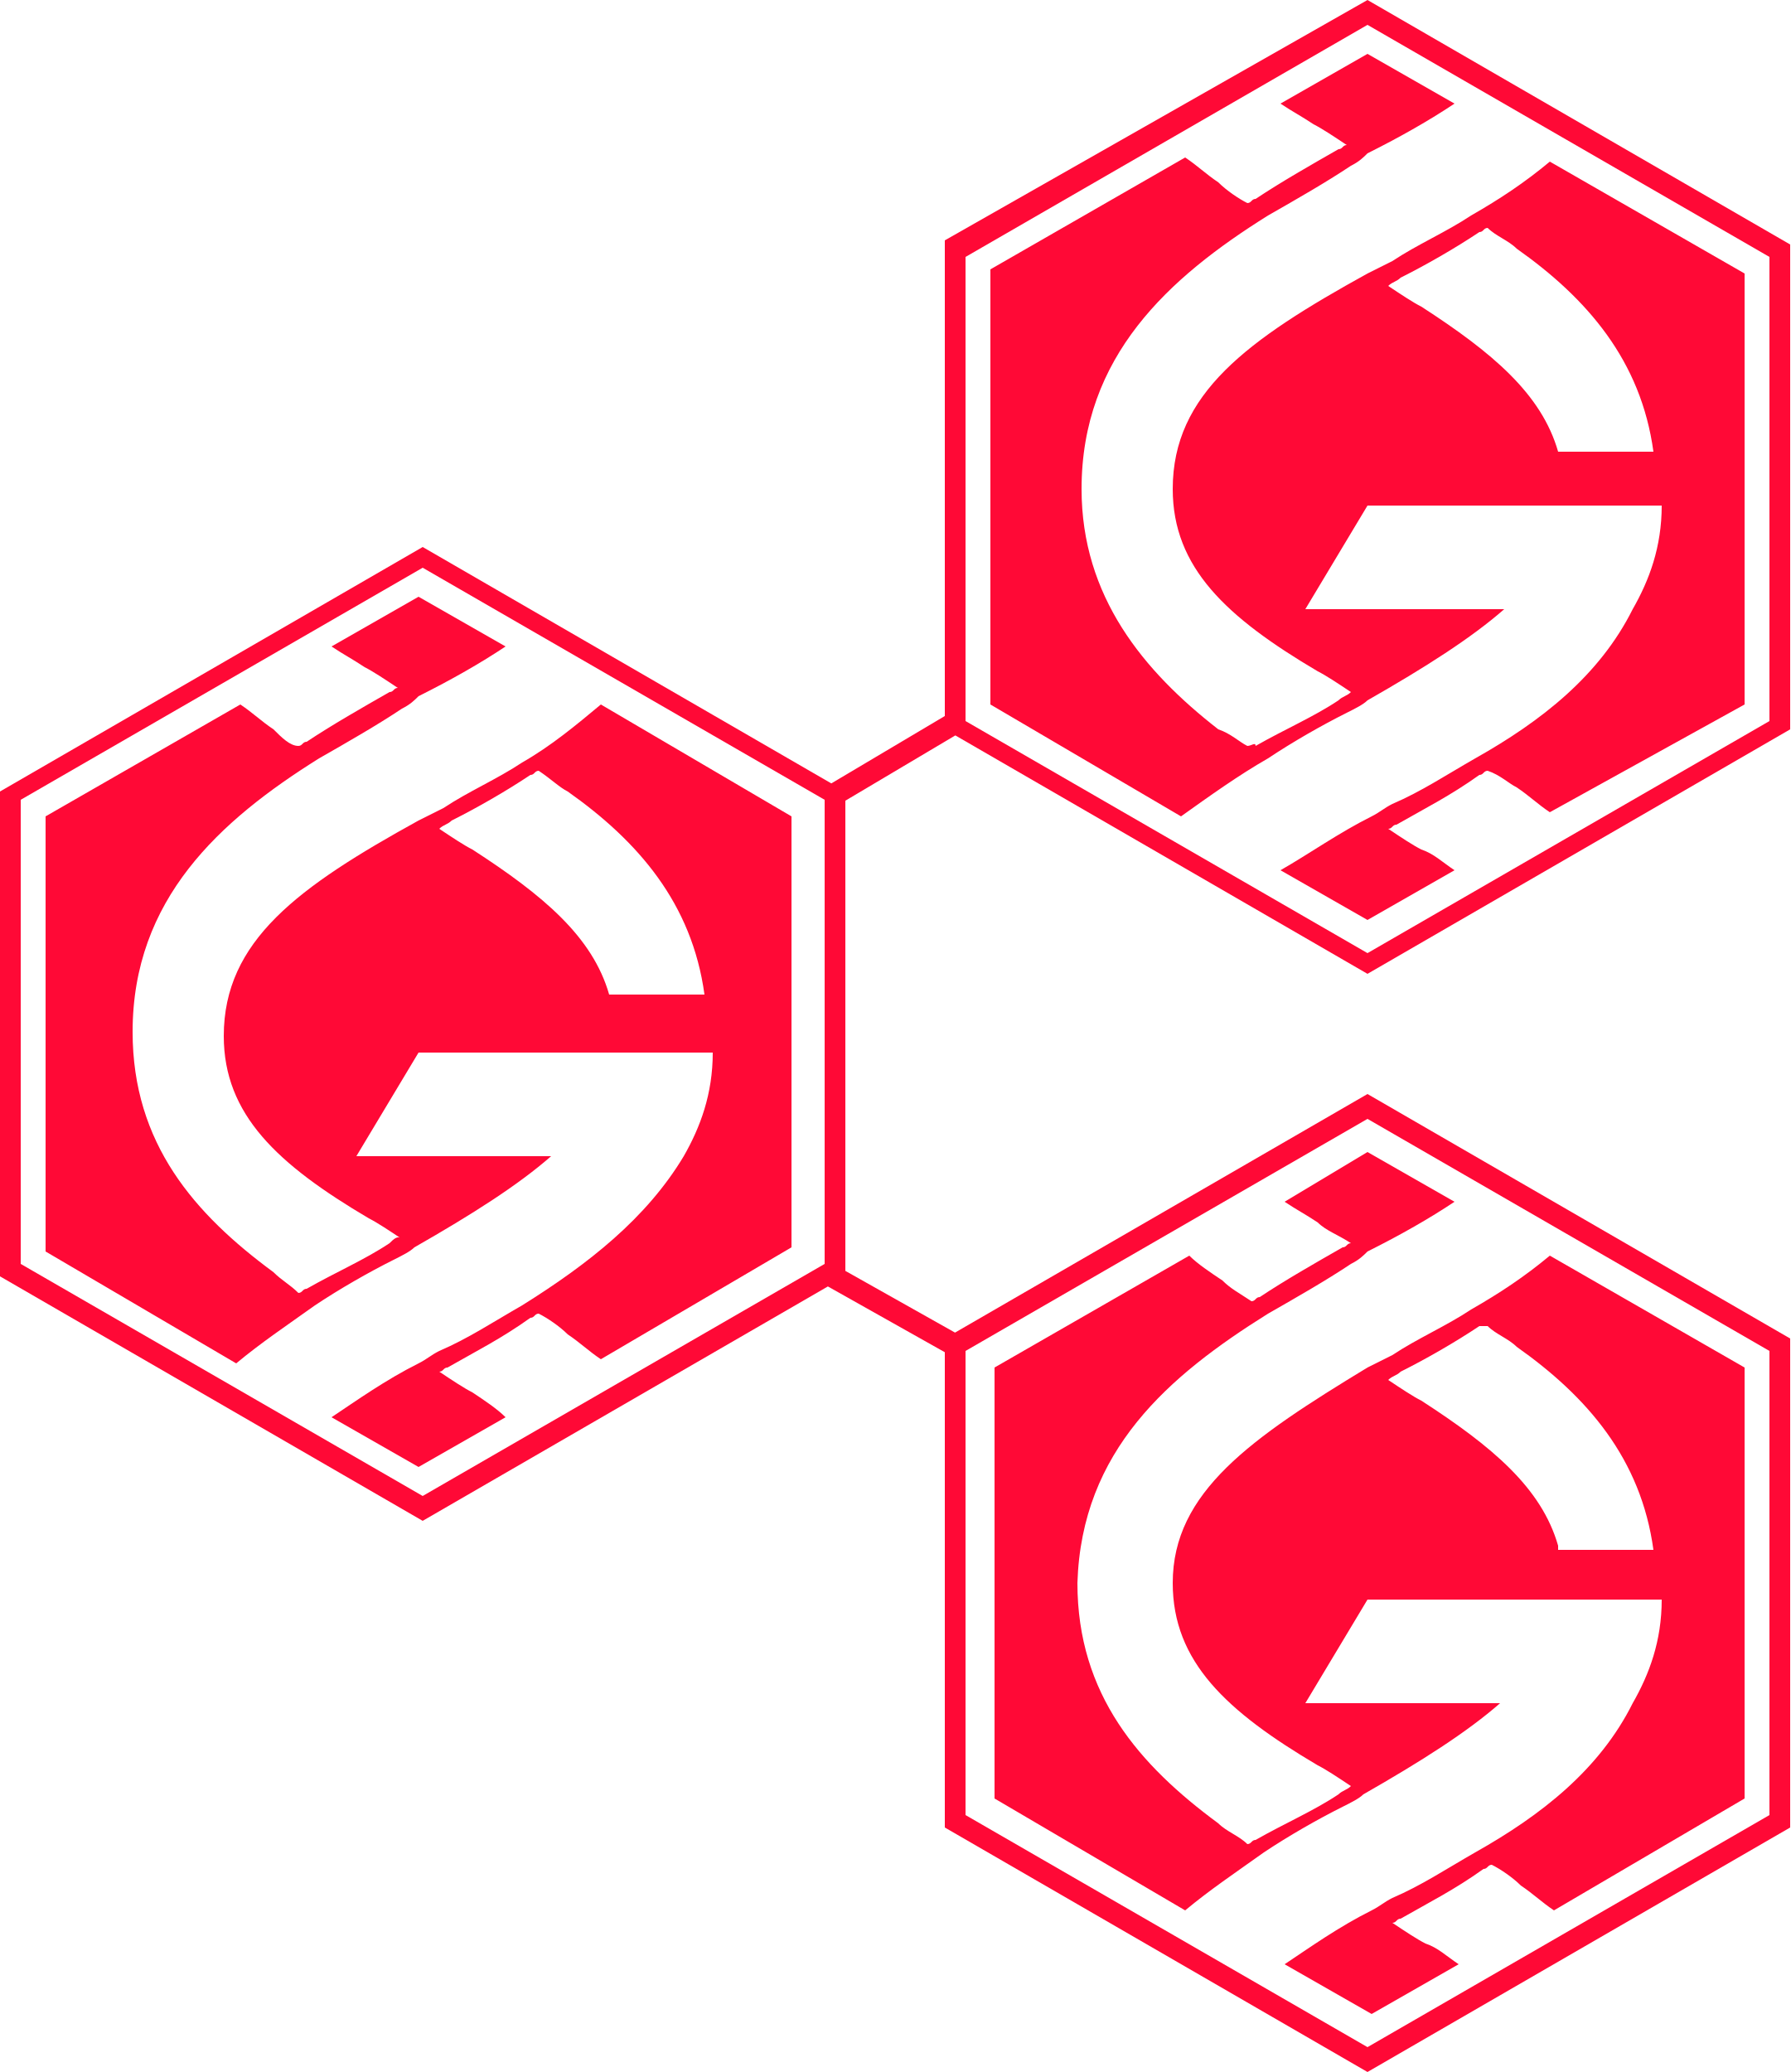
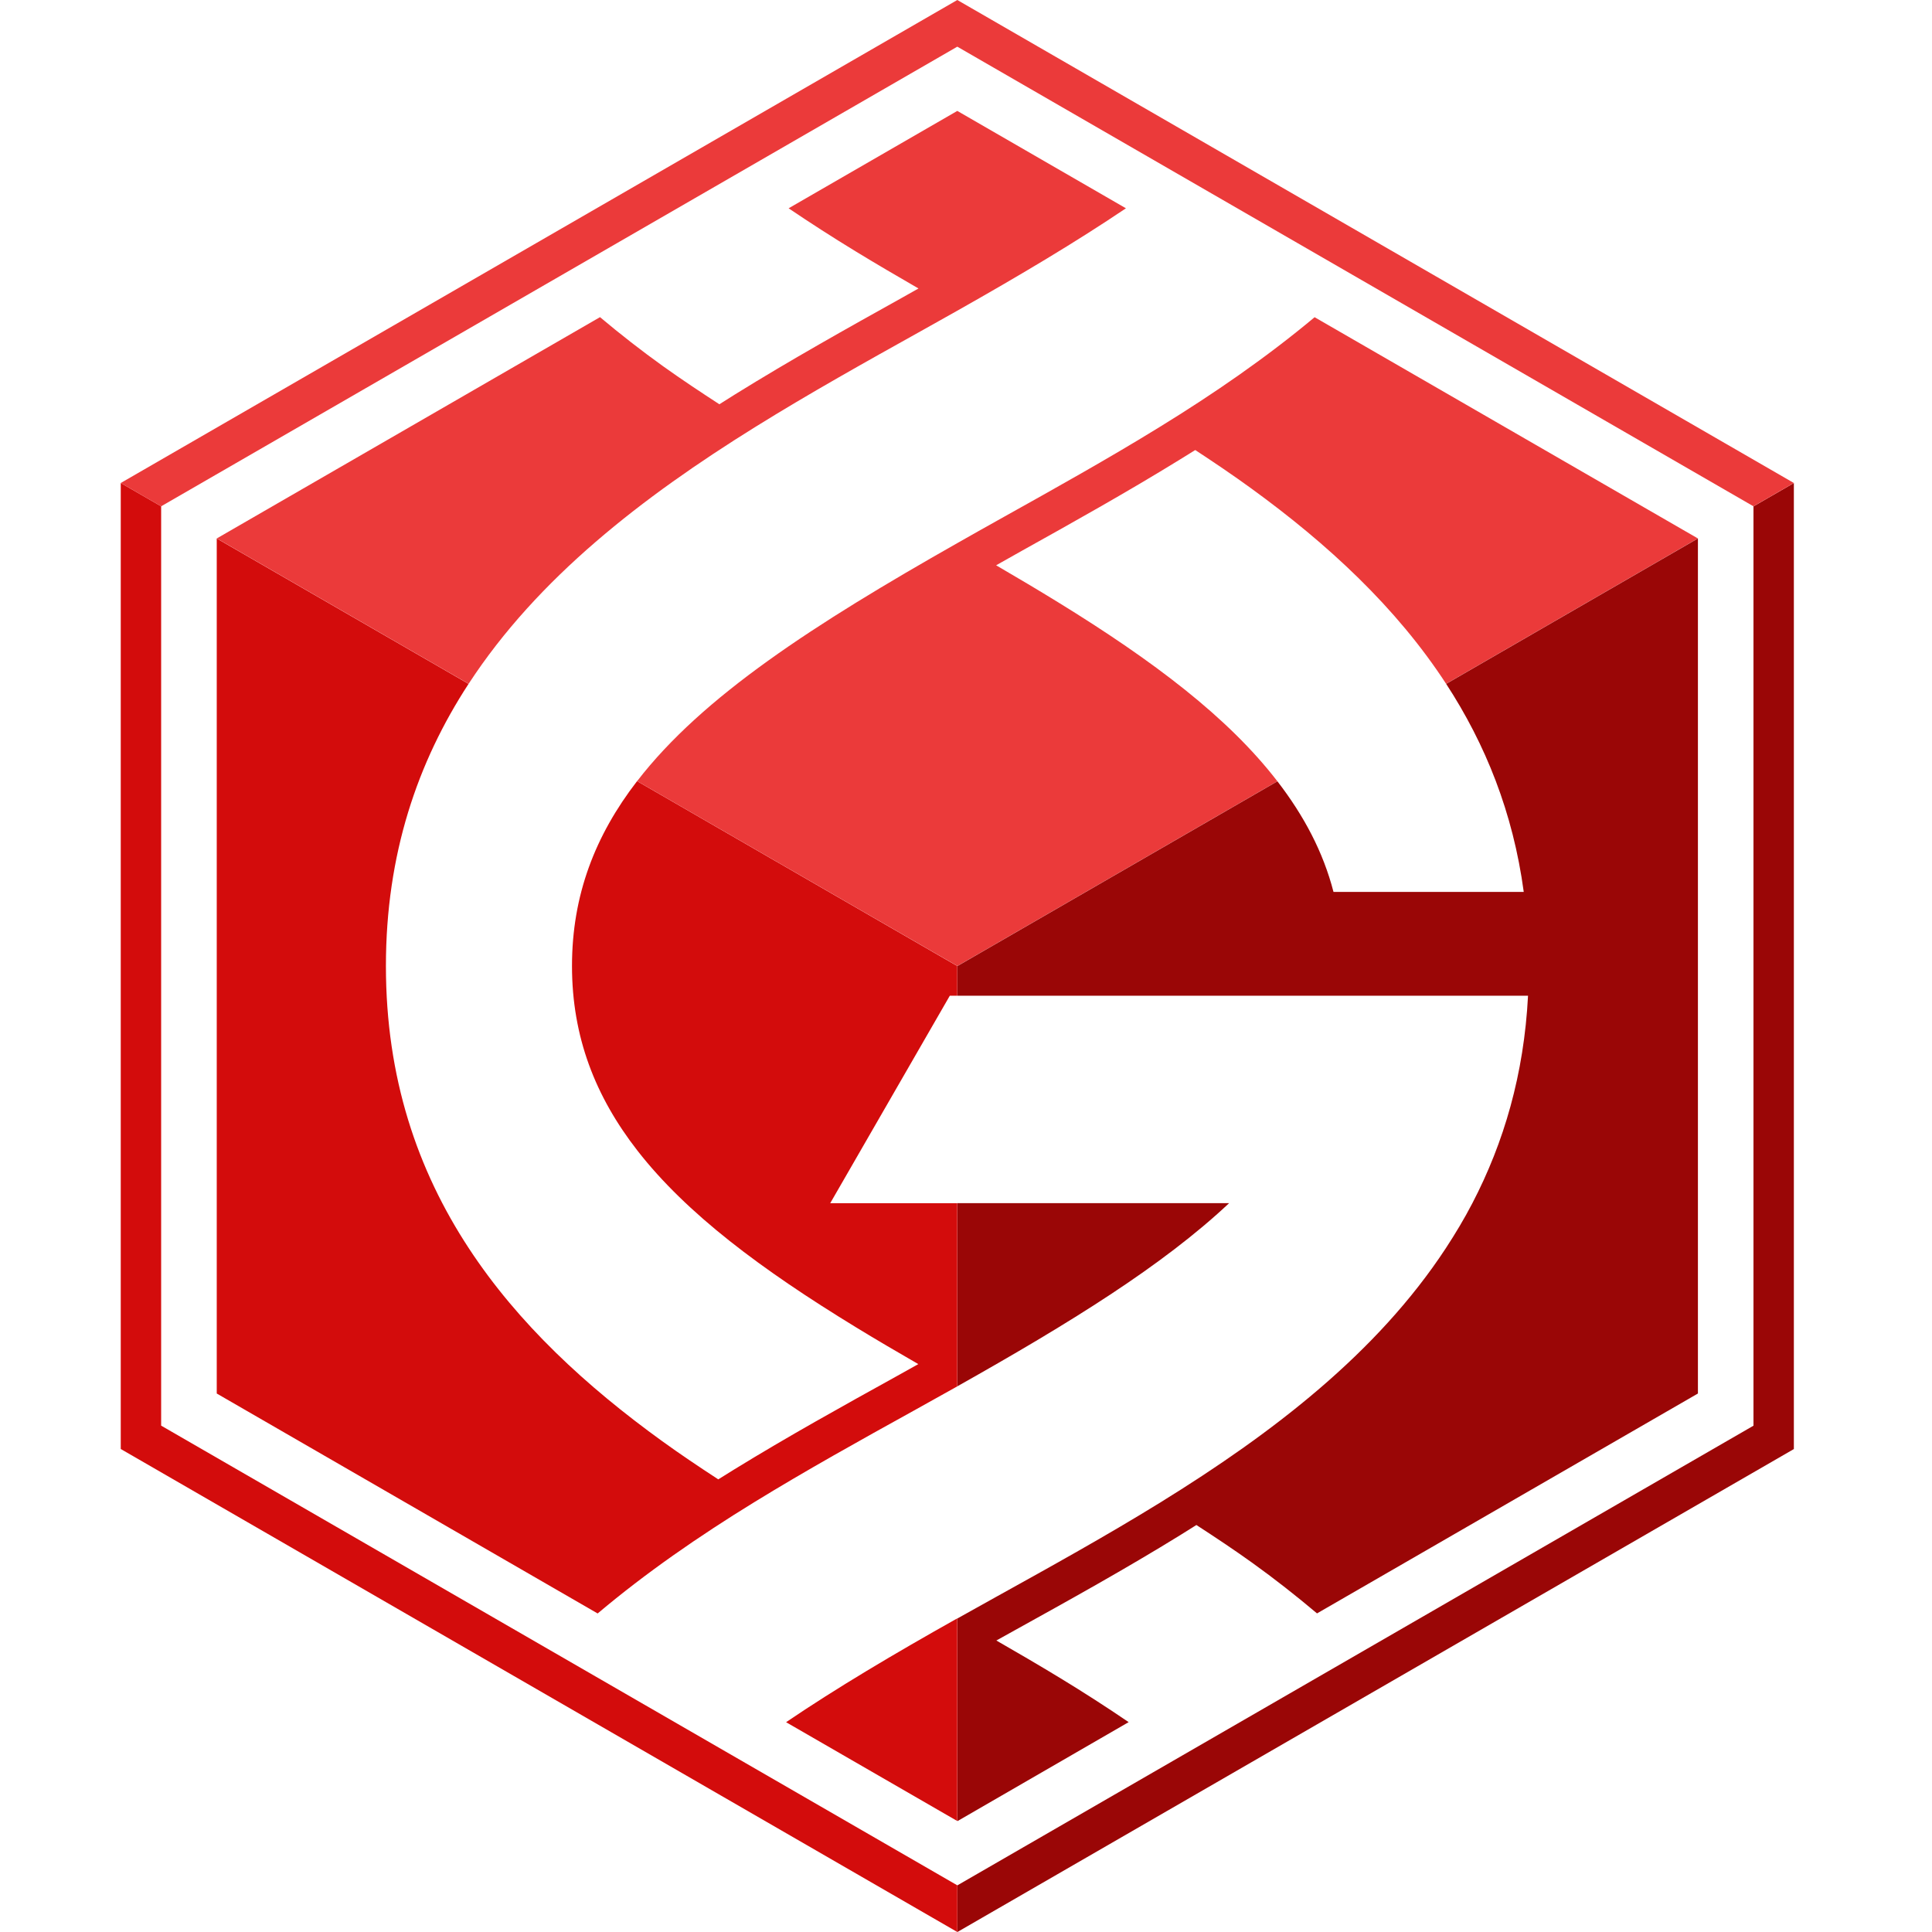
- <svg xmlns="http://www.w3.org/2000/svg" enable-background="new -289 -318 660 660" height="550" viewBox="-289 -318 475.2 550" width="475.2">
-   <g fill="#ff0936" transform="translate(-92.39999 -55)">
-     <path d="m-37.1-76c-6.6 5.5-13.2 11-20.9 15.4-6.6 4.4-14.3 7.7-20.9 12.1-2.2 1.1-4.4 2.2-6.6 3.3-31.9 17.6-51.7 31.9-51.7 57.2 0 20.9 14.3 34.1 38.5 48.4 2.2 1.1 5.5 3.3 8.8 5.5-1.1-1.1-2.2 0-3.3 1.1-6.6 4.4-14.3 7.7-22 12.1-1.1 0-1.1 1.1-2.2 1.1-2.2-2.2-4.4-3.3-6.6-5.5-20.9-15.4-37.4-34.1-37.4-63.8 0-35.2 23.1-56.1 49.5-72.6 7.7-4.4 15.4-8.8 22-13.2 2.2-1.1 3.3-2.2 4.4-3.3 8.8-4.4 16.5-8.8 23.1-13.2l-23.1-13.2-23.1 13.2c3.3 2.2 5.5 3.3 8.8 5.5 2.2 1.1 5.5 3.3 8.8 5.5-1.1 0-1.1 1.1-2.2 1.1-7.7 4.4-15.4 8.8-22 13.2-1.1 0-1.1 1.1-2.2 1.1-2.2 0-4.4-2.2-6.6-4.4-3.3-2.2-5.5-4.4-8.8-6.6l-51.7 29.7v115.5l50.6 29.7c6.6-5.5 13.2-9.9 20.9-15.4 6.6-4.4 14.3-8.8 20.9-12.1 2.2-1.1 4.4-2.2 5.5-3.3 15.4-8.8 27.5-16.5 36.3-24.2h-51.7l16.5-27.5h52.8 25.3c0 11-3.3 19.8-7.7 27.5-9.9 16.5-25.3 28.6-42.9 39.6-7.7 4.4-14.3 8.8-22 12.1-2.2 1.1-3.3 2.2-5.5 3.3-8.8 4.4-16.5 9.9-23.1 14.3l23.1 13.2 23.1-13.2c-2.2-2.2-5.5-4.4-8.8-6.6-2.2-1.1-5.5-3.3-8.8-5.5 1.1 0 1.1-1.1 2.2-1.1 7.7-4.4 14.3-7.7 22-13.2 1.1 0 1.1-1.1 2.2-1.1 2.2 1.1 5.5 3.3 7.7 5.5 3.3 2.2 5.5 4.4 8.8 6.6l50.6-29.7v-114.4zm2.2 77c-4.4-15.4-17.6-26.4-36.3-38.5-2.2-1.1-5.5-3.3-8.8-5.5 1.1-1.1 2.2-1.1 3.3-2.2 6.6-3.3 14.3-7.7 20.9-12.1 1.1 0 1.1-1.1 2.2-1.1 3.3 2.2 5.5 4.4 7.7 5.5 18.7 13.2 33 29.7 36.3 53.9z" />
-     <path d="m214.8 70.3c-6.6 5.5-13.2 9.9-20.9 14.3-6.6 4.4-14.3 7.7-20.9 12.1-2.2 1.1-4.4 2.2-6.6 3.3-30.8 18.7-51.7 33-51.7 57.2 0 20.9 14.3 34.1 38.5 48.4 2.2 1.1 5.5 3.3 8.8 5.5-1.1 1.1-2.2 1.1-3.3 2.2-6.6 4.4-14.3 7.7-22 12.1-1.1 0-1.1 1.1-2.2 1.1-2.2-2.2-5.5-3.3-7.7-5.5-20.9-15.4-37.4-34.1-37.4-63.8 1.1-35.2 24.2-55 50.6-71.5 7.7-4.4 15.4-8.8 22-13.2 2.2-1.1 3.3-2.2 4.4-3.3 8.8-4.4 16.5-8.8 23.1-13.2l-23.1-13.2-22 13.2c3.3 2.2 5.5 3.3 8.8 5.5 2.2 2.2 5.5 3.3 8.8 5.5-1.1 0-1.1 1.1-2.2 1.1-7.7 4.4-15.4 8.8-22 13.2-1.1 0-1.1 1.1-2.2 1.1-3.3-2.2-5.5-3.3-7.7-5.5-3.3-2.2-6.6-4.4-8.8-6.6l-51.7 29.7v114.4l50.6 29.7c6.6-5.5 13.2-9.9 20.9-15.4 6.6-4.4 14.3-8.8 20.9-12.1 2.2-1.1 4.4-2.2 5.5-3.3 15.4-8.8 27.5-16.5 36.3-24.2h-51.7l16.5-27.5h52.8 25.3c0 11-3.3 19.8-7.7 27.5-8.8 17.6-24.2 29.7-41.8 39.6-7.7 4.4-14.3 8.8-22 12.1-2.2 1.1-3.3 2.2-5.5 3.3-8.8 4.4-16.5 9.9-23.1 14.3l23.1 13.2 23.1-13.2c-3.3-2.2-5.5-4.4-8.8-5.5-2.2-1.1-5.5-3.3-8.8-5.5 1.1 0 1.1-1.1 2.2-1.1 7.7-4.4 14.3-7.7 22-13.2 1.1 0 1.1-1.1 2.2-1.1 2.2 1.1 5.5 3.3 7.7 5.5 3.3 2.2 5.5 4.4 8.8 6.6l50.6-29.7v-114.4zm2.2 77c-4.4-15.4-17.6-26.4-36.3-38.5-2.2-1.1-5.5-3.3-8.8-5.5 1.1-1.1 2.2-1.1 3.3-2.2 6.6-3.3 14.3-7.7 20.9-12.1h2.2c2.2 2.2 5.5 3.3 7.7 5.5 18.7 13.2 33 29.7 36.3 53.9h-25.3z" />
-     <path d="m214.8-220.1c-6.6 5.5-13.2 9.9-20.9 14.3-6.6 4.4-14.3 7.7-20.9 12.1-2.2 1.1-4.4 2.2-6.6 3.3-31.9 17.6-51.7 31.9-51.7 57.2 0 20.9 14.3 34.1 38.5 48.4 2.2 1.1 5.5 3.3 8.8 5.5-1.1 1.1-2.2 1.1-3.3 2.2-6.6 4.4-14.3 7.7-22 12.1 0-1.1-1.1 0-2.2 0-2.2-1.1-4.4-3.3-7.7-4.4-19.8-15.4-36.3-35.2-36.3-63.8 0-35.2 23.1-56.1 49.5-72.6 7.7-4.4 15.4-8.8 22-13.2 2.2-1.1 3.3-2.2 4.4-3.3 8.8-4.4 16.5-8.8 23.1-13.2l-23.1-13.2-23.1 13.2c3.3 2.2 5.5 3.3 8.8 5.5 2.2 1.1 5.5 3.3 8.8 5.5-1.1 0-1.1 1.1-2.2 1.1-7.7 4.4-15.4 8.8-22 13.2-1.1 0-1.1 1.1-2.2 1.1-2.2-1.1-5.5-3.3-7.7-5.5-3.3-2.2-5.5-4.4-8.8-6.6l-51.7 29.7v115.5l50.6 29.7c7.7-5.5 15.4-11 23.1-15.4 6.6-4.4 14.3-8.8 20.9-12.1 2.2-1.1 4.4-2.2 5.5-3.3 15.4-8.8 27.5-16.5 36.3-24.2h-52.8l16.5-27.5h52.8 25.3c0 11-3.3 19.8-7.7 27.5-8.8 17.6-24.2 29.7-41.8 39.6-7.7 4.4-14.3 8.8-22 12.1-2.2 1.1-3.3 2.2-5.5 3.3-8.8 4.4-16.5 9.9-24.2 14.3l23.1 13.2 23.1-13.2c-3.3-2.2-5.5-4.4-8.8-5.5-2.2-1.1-5.5-3.3-8.8-5.5 1.1 0 1.1-1.1 2.2-1.1 7.7-4.4 14.3-7.7 22-13.2 1.1 0 1.1-1.1 2.2-1.1 3.3 1.1 5.5 3.3 7.7 4.4 3.3 2.2 5.5 4.4 8.8 6.6l51.7-28.6v-114.4zm2.2 77c-4.4-15.4-17.6-26.4-36.3-38.5-2.2-1.1-5.5-3.3-8.8-5.5 1.1-1.1 2.2-1.1 3.3-2.2 6.6-3.3 14.3-7.7 20.9-12.1 1.1 0 1.1-1.1 2.2-1.1 2.2 2.2 5.5 3.3 7.7 5.5 18.7 13.2 33 29.7 36.3 53.9z" />
-     <path d="m27.8-50.46 29.19-17.33 109.41 63.29 112.2-64.9v-128.7l-112.2-64.9-112.2 63.8v126.26l-30.13 17.89-108.47-62.75-112.2 64.9v128.7l112.2 64.9 107.56-62.22 31.04 17.46v126.16l112.2 64.9 112.2-64.9v-129.8l-112.2-64.9-109.49 63.33-29.11-16.38zm31.9-144.34 106.7-61.6 106.7 61.6v123.2l-106.7 61.6-106.7-61.6s0-123.2-0-123.2zm-250.8 267.3v-123.2l106.7-61.6 106.7 61.6v123.2l-106.7 61.6zm357.5-38.5 106.7 61.6v123.2l-106.7 61.6-106.7-61.6v-123.2z" />
+ <svg xmlns="http://www.w3.org/2000/svg" height="32" viewBox="0 0 32 32" width="32">
+   <g fill="none" transform="translate(2)">
+     <path d="m18.358 19.928h-4.502v3.034c0-0.0 0-0.0 0-0 1.859-1.046 3.399-1.997 4.502-3.034z" fill="#9a0606" />
+     <path d="m8.552 12.938c-.694.9-1.078 1.887-1.078 3.062 0 1.176.387 2.162 1.084 3.058.813 1.044 2.05 1.967 3.613 2.922.332.203.68.407 1.039.614-.128.071-.254.142-.385.215-.871.482-1.771.981-2.663 1.529-.088.054-.177.109-.265.165-.315-.205-.626-.414-.928-.632-1.258-.909-2.385-1.946-3.206-3.199-.848-1.293-1.371-2.817-1.371-4.672 0-1.852.523-3.376 1.369-4.673l-4.171-2.408v14.162l6.309 3.643c.799-.674 1.679-1.281 2.592-1.842.871-.535 1.767-1.032 2.638-1.514.247-.137.489-.272.726-.405v-3.034h-2.104l1.981-3.437h.124v-.491-0z" fill="#d30c0c" />
+     <path d="m11.02 28.525 2.836 1.637v-3.357c-1.058.594-2.006 1.157-2.836 1.72z" fill="#d30c0c" />
+     <path d="m13.856 1.837-0.0 0-2.794 1.613c.351.237.719.475 1.113.715.331.202.679.406 1.038.613-.09.05-.177.1-.268.151-.91.507-1.85 1.032-2.768 1.602-.089.055-.175.11-.262.165-.314-.204-.626-.411-.928-.627-.363-.26-.712-.533-1.049-.816l-6.347 3.665v0l4.171 2.408c1.145-1.756 2.883-3.095 4.746-4.253.904-.562 1.836-1.082 2.742-1.587.206-.115.407-.228.606-.34 0-0.0 0-0.0 0-0 1.04-.587 1.973-1.143 2.793-1.696z" fill="#eb3a3a" />
+     <path d="m19.774 5.254c-.794.664-1.666 1.265-2.569 1.82-.851.524-1.726 1.012-2.577 1.487-.263.147-.52.291-.771.434-0.0 0-0.0 0-0.0 0-2.369 1.344-4.219 2.535-5.304 3.943l5.304 3.062 5.3-3.06c-.814-1.057-2.053-1.993-3.626-2.961-.33-.203-.675-.408-1.032-.616.145-.081.287-.162.435-.245.809-.451 1.725-.962 2.6-1.501.087-.054.175-.108.263-.163.314.206.624.415.925.634 1.269.921 2.405 1.971 3.23 3.238l4.17-2.408v-0z" fill="#eb3a3a" />
+     <path d="m16.694 28.524c-.361-.246-.741-.491-1.149-.739-.333-.202-.681-.406-1.042-.613.101-.056.199-.111.302-.168.902-.5 1.834-1.016 2.746-1.579.087-.054.176-.11.265-.166.313.203.623.409.924.625.372.267.729.548 1.074.839l6.309-3.642 0-0v-14.162l-4.17 2.408c.651.999 1.108 2.132 1.285 3.446h-3.151c-.171-.663-.491-1.264-.929-1.832l-5.3 3.06v0.0.491h.851 5.507 3.093c-.067 1.302-.4 2.435-.922 3.437-.133.256-.281.503-.438.743-1.142 1.742-2.873 3.066-4.726 4.211-.897.554-1.822 1.066-2.72 1.564-.219.121-.433.241-.644.359-0.0 0-0.0 0-0.0 0l-0 3.357z" fill="#9a0606" />
+     <path d="m27.043 23.614-13.187 7.614-0-0v.773l0.0 0 13.856-8.0 0-0v-16l-.669.386v15.227z" fill="#9a0606" />
+     <path d="m.669 8.386-.669-.386v16l0.0 0 13.856 8v-.773l-13.187-7.614-0-0z" fill="#d30c0c" />
+     <path d="m0 8v0l.669.386v-0l13.187-7.613 0-0 13.187 7.613v0l.669-.386v-0l-13.856-8-0.0 0z" fill="#eb3a3a" />
  </g>
</svg>
